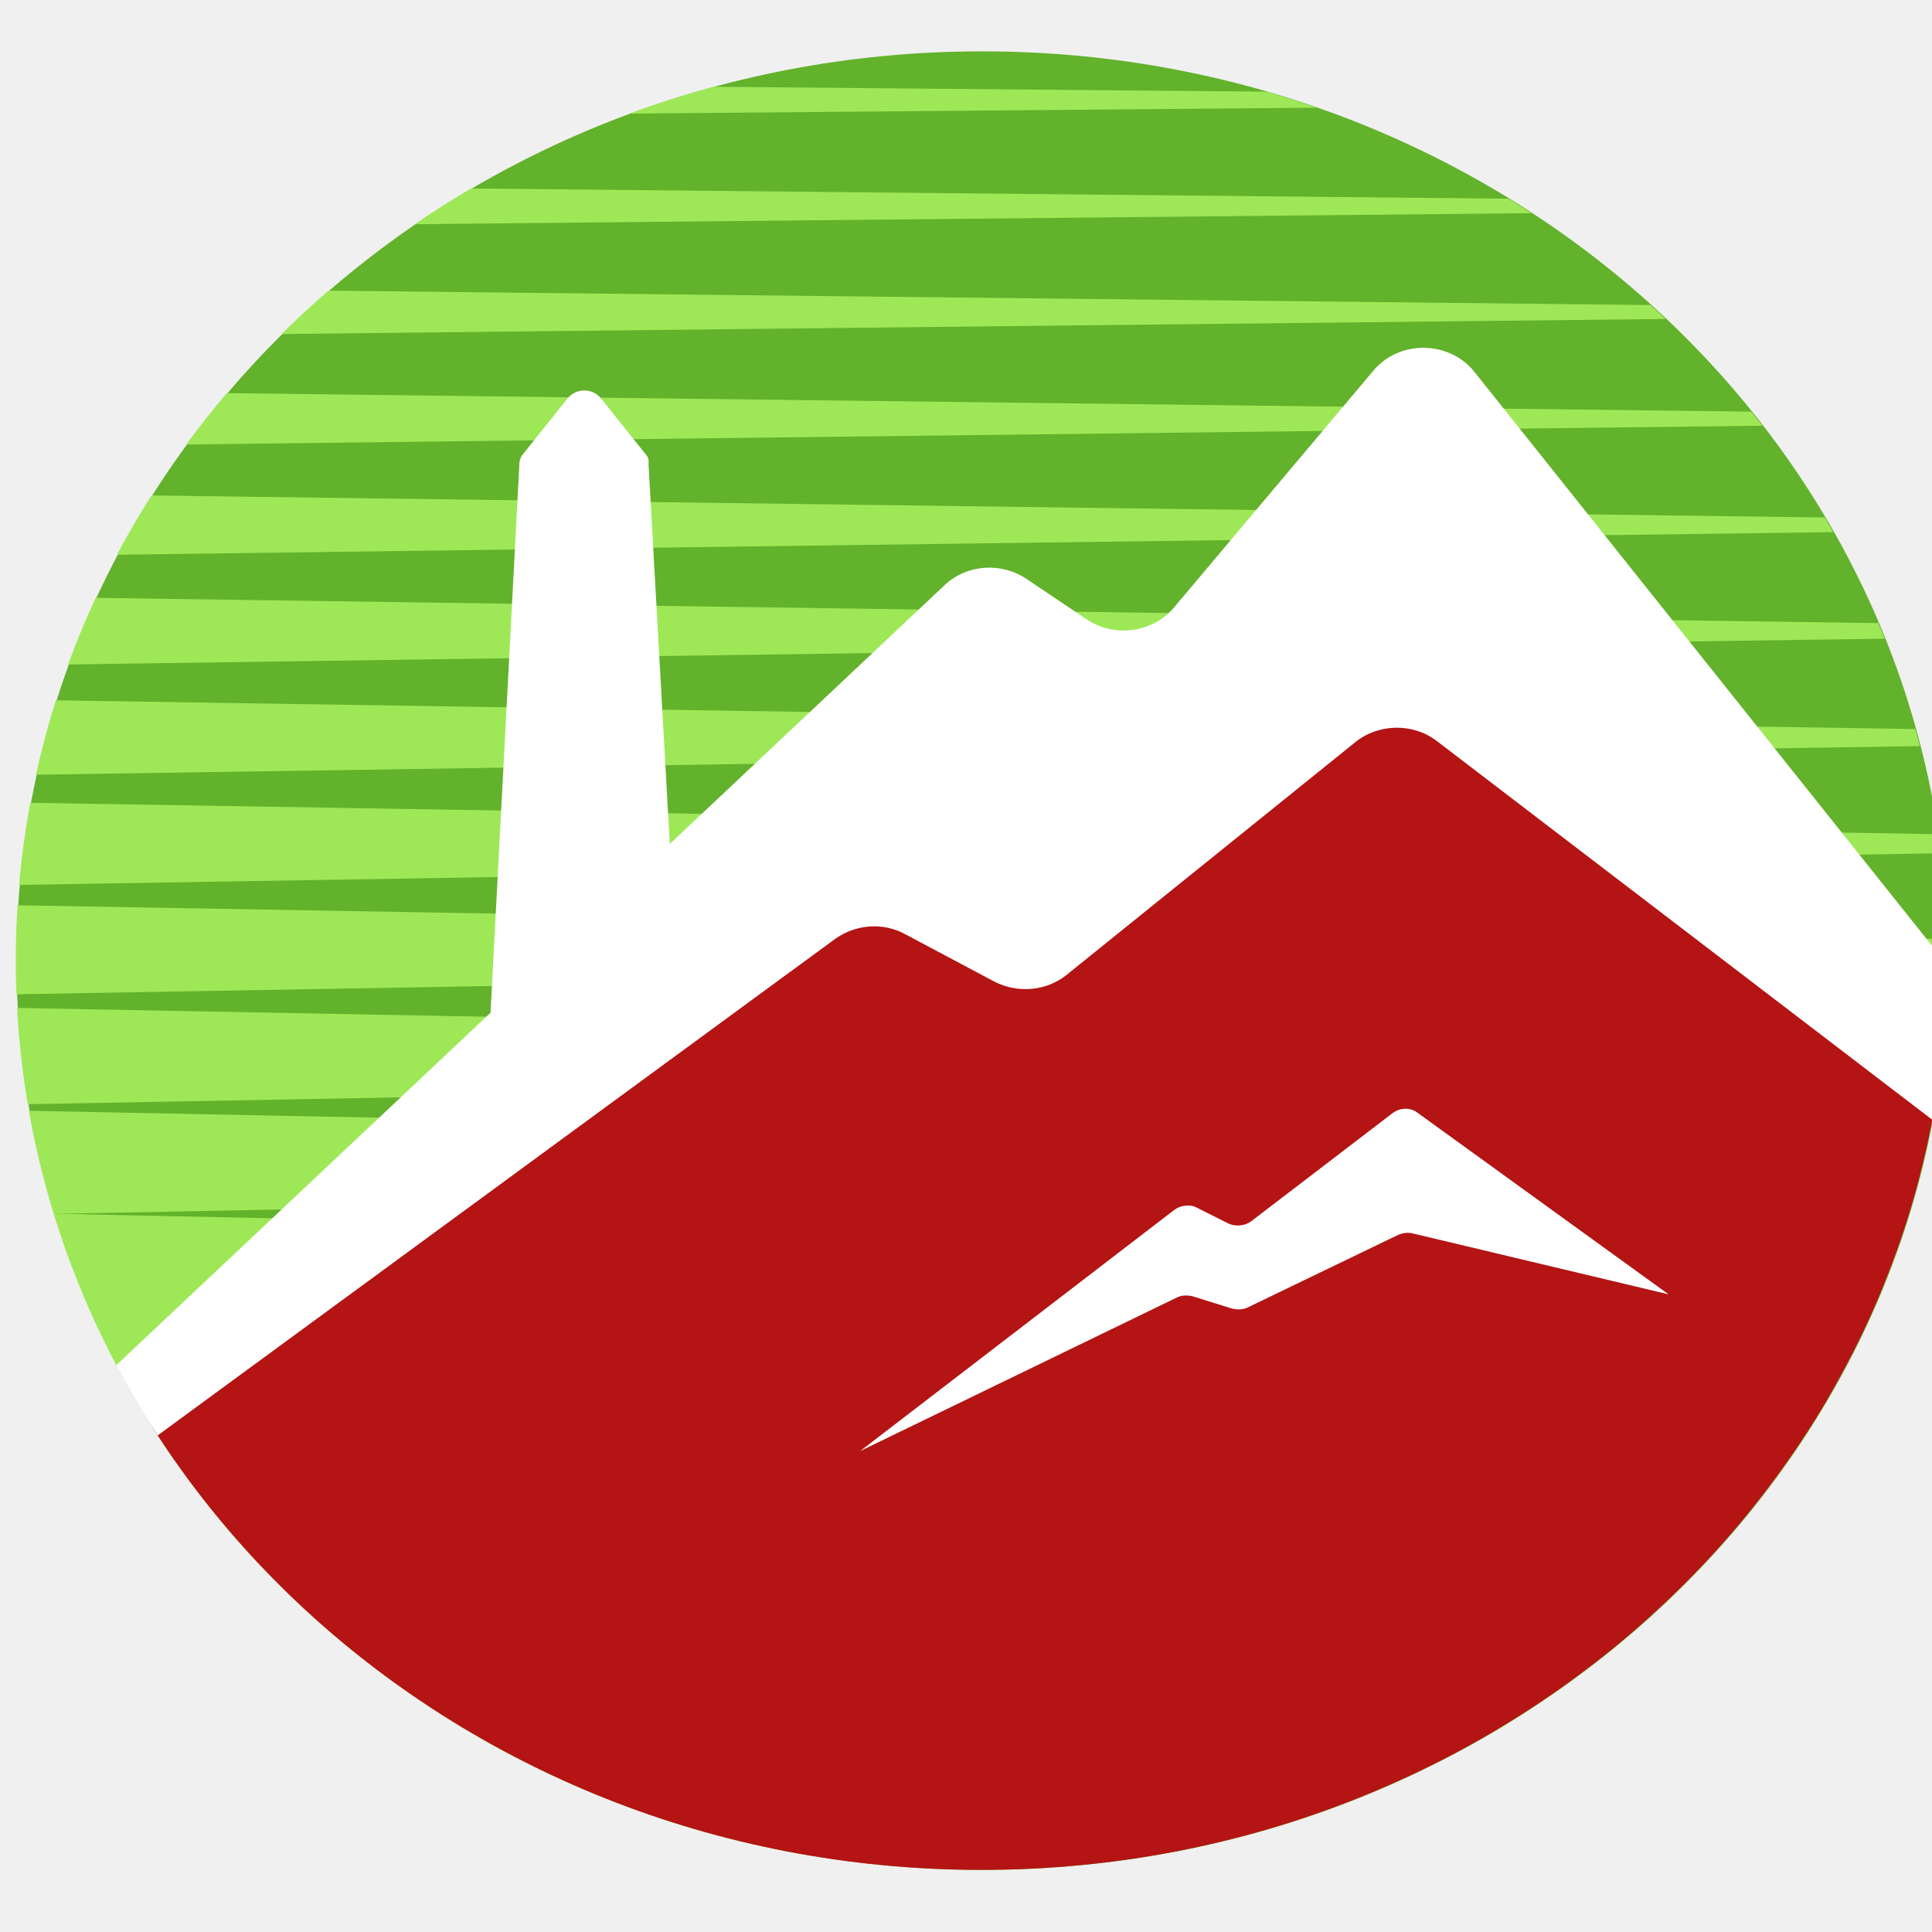
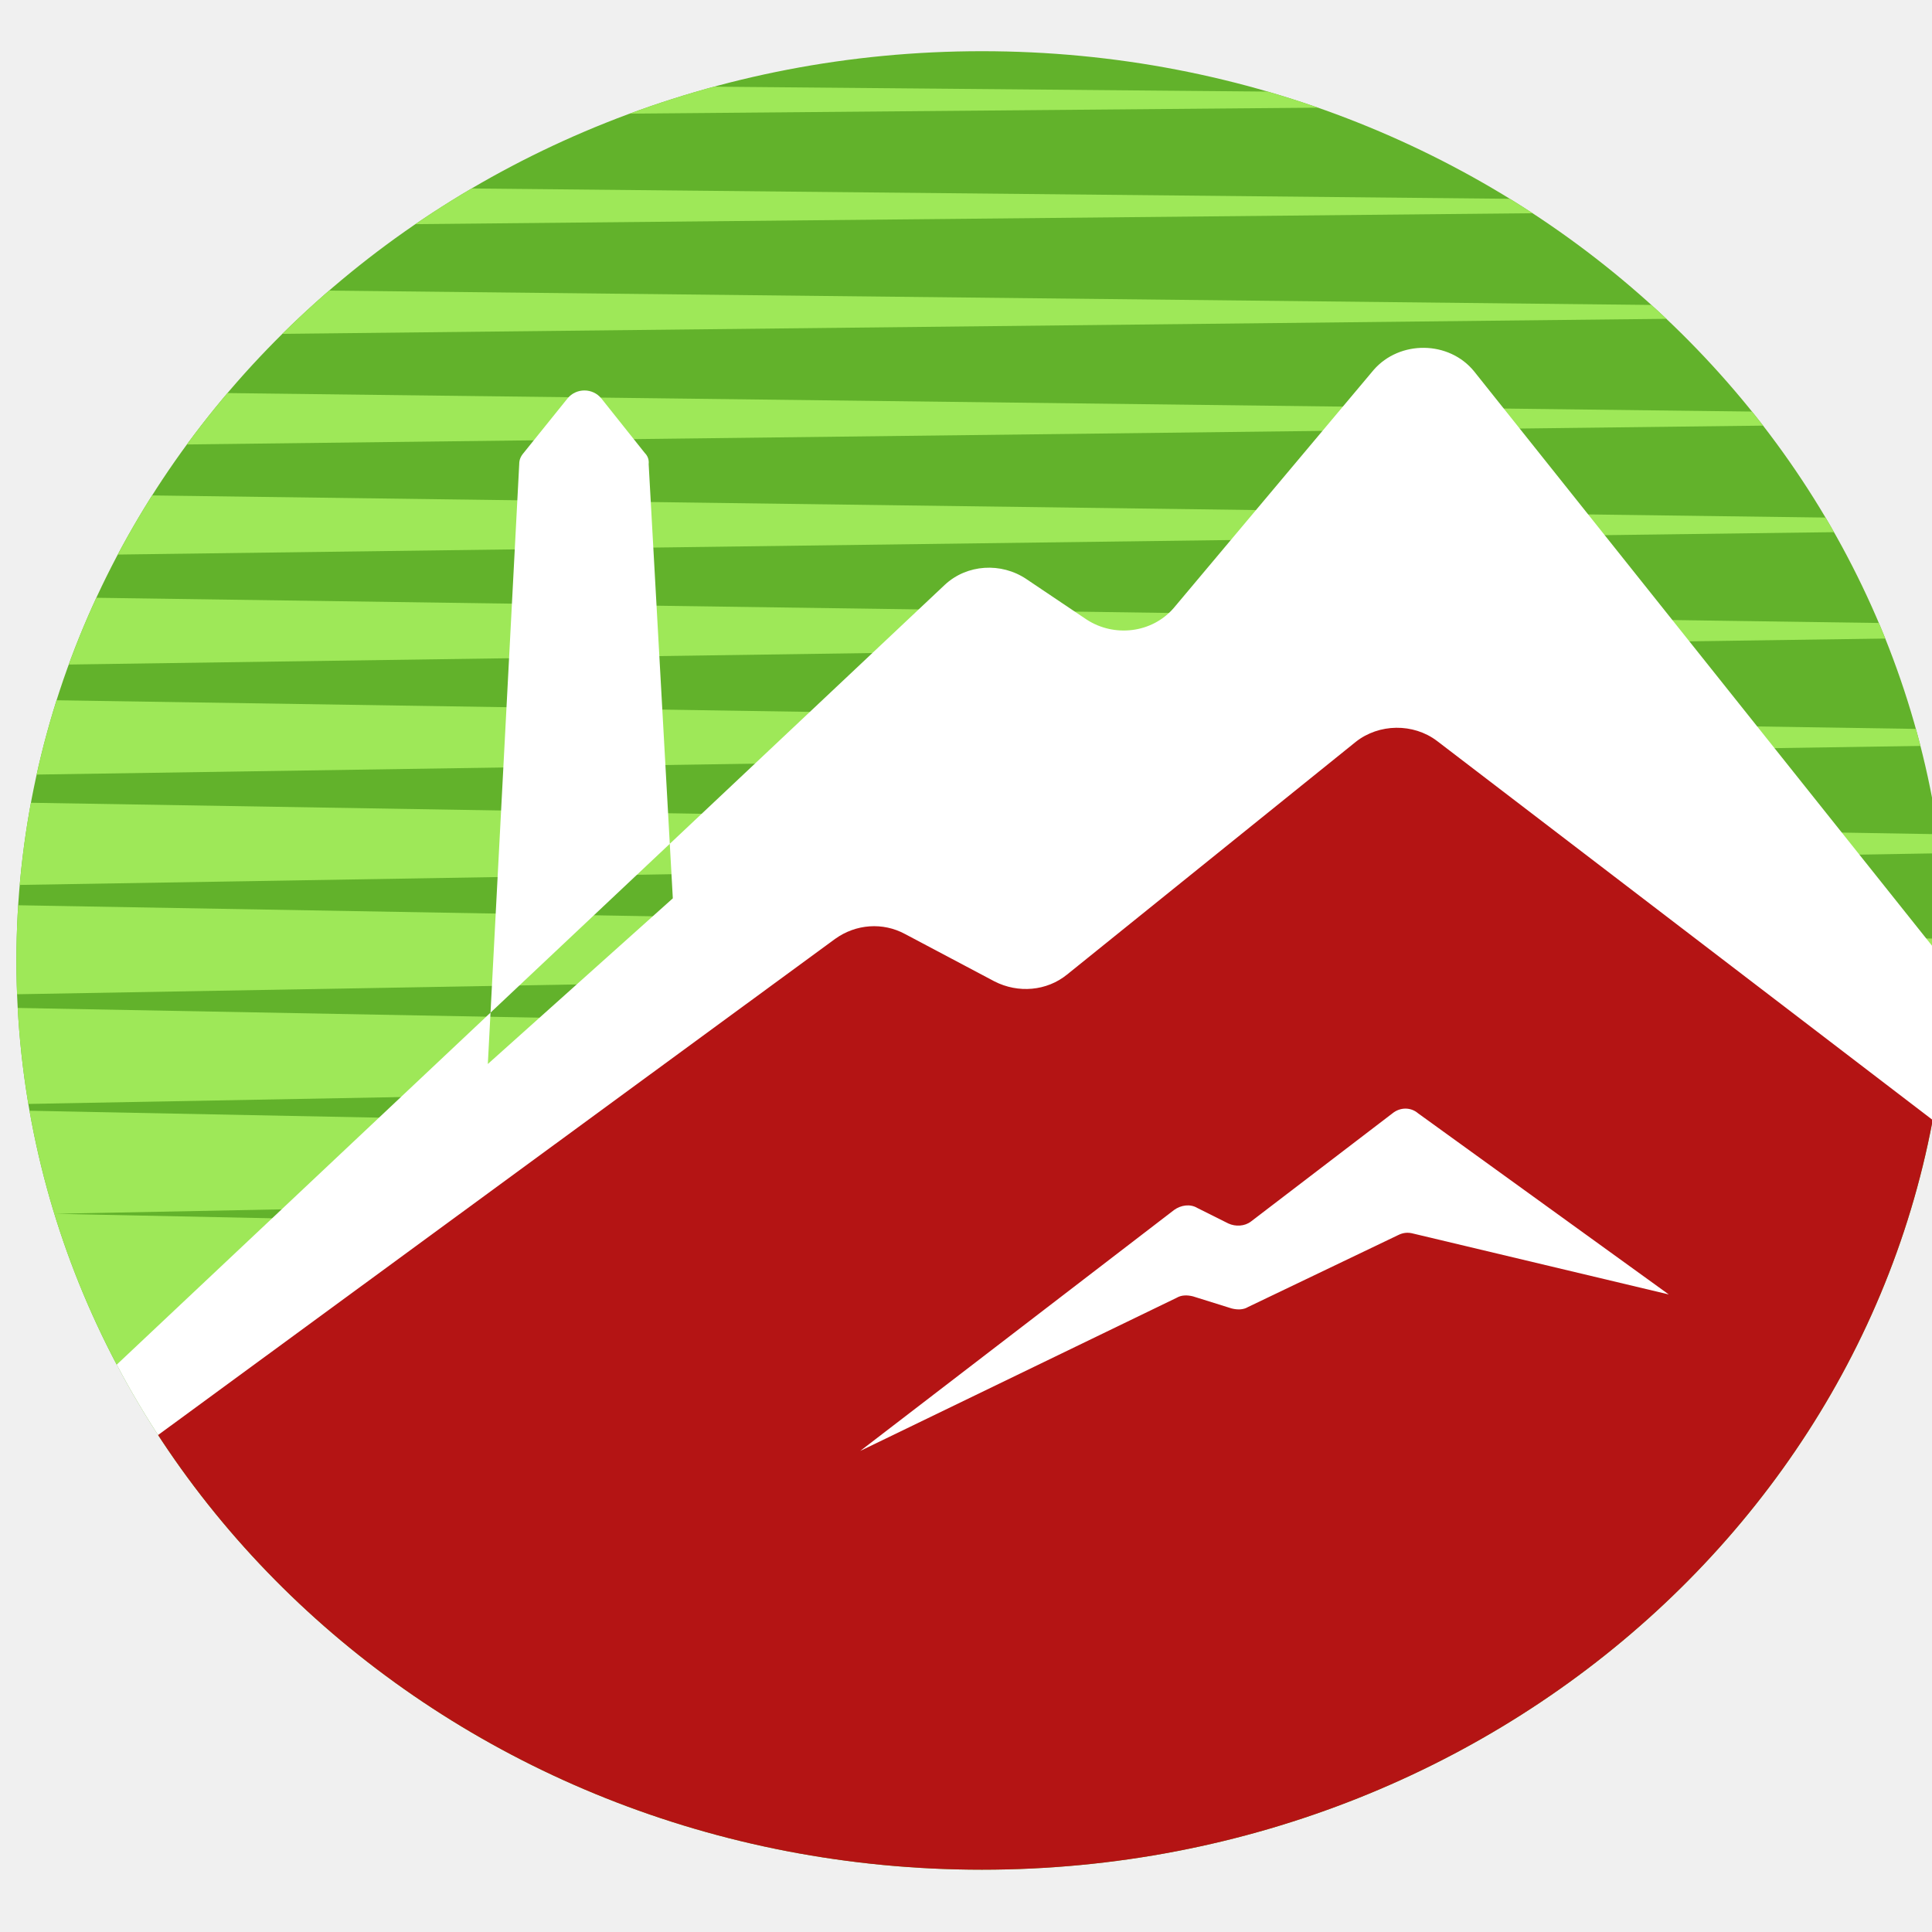
<svg xmlns="http://www.w3.org/2000/svg" width="40" height="40" viewBox="0 0 40 40" fill="none">
-   <g clip-path="url(#clip0_7249_300)">
-     <mask id="mask0_7249_300" style="mask-type:luminance" maskUnits="userSpaceOnUse" x="0" y="0" width="40" height="40">
-       <path d="M40 0H0V40H40V0Z" fill="white" />
+   <g clip-path="url(#clip0_7254_610)">
+     <path d="M40.32 19.89C40.32 30.29 31.37 38.71 20.33 38.71C9.28 38.71 0.34 30.28 0.34 19.89C0.34 9.48 9.3 1.06 20.33 1.06C31.38 1.06 40.32 9.48 40.32 19.89Z" fill="#62B22B" />
+     <mask id="mask0_7254_610" style="mask-type:luminance" maskUnits="userSpaceOnUse" x="0" y="1" width="41" height="38">
+       <path d="M40.32 19.89C40.32 30.29 31.37 38.71 20.33 38.71C9.28 38.71 0.34 30.28 0.34 19.89C0.34 9.48 9.3 1.06 20.33 1.06C31.38 1.06 40.32 9.48 40.32 19.89Z" fill="white" />
    </mask>
-     <g mask="url(#mask0_7249_300)">
-       <path d="M40.324 19.889C40.324 30.294 31.368 38.714 20.333 38.714C9.283 38.714 0.342 30.28 0.342 19.889C0.342 9.483 9.298 1.063 20.333 1.063C31.383 1.063 40.324 9.483 40.324 19.889Z" fill="#62B22B" />
-       <mask id="mask1_7249_300" style="mask-type:luminance" maskUnits="userSpaceOnUse" x="0" y="1" width="41" height="38">
-         <mask id="mask2_7249_300" style="mask-type:luminance" maskUnits="userSpaceOnUse" x="0" y="1" width="41" height="38">
-           <path d="M40.383 1.035H0.282V38.797H40.383V1.035Z" fill="white" />
-         </mask>
-         <g mask="url(#mask2_7249_300)">
-           <path d="M0.327 19.889C0.327 30.294 9.283 38.714 20.318 38.714C31.368 38.714 40.309 30.28 40.309 19.889C40.309 9.483 31.353 1.063 20.318 1.063C9.283 1.063 0.327 9.483 0.327 19.889Z" fill="white" />
-         </g>
-       </mask>
-       <g mask="url(#mask1_7249_300)">
-         <path d="M-9.55 1.581L45.67 2.071L-9.55 2.546" fill="#9EE858" />
-       </g>
-       <mask id="mask3_7249_300" style="mask-type:luminance" maskUnits="userSpaceOnUse" x="0" y="1" width="41" height="38">
-         <mask id="mask4_7249_300" style="mask-type:luminance" maskUnits="userSpaceOnUse" x="0" y="1" width="41" height="38">
-           <path d="M40.383 1.035H0.282V38.797H40.383V1.035Z" fill="white" />
-         </mask>
-         <g mask="url(#mask4_7249_300)">
-           <path d="M0.327 19.889C0.327 30.294 9.283 38.714 20.318 38.714C31.368 38.714 40.309 30.28 40.309 19.889C40.309 9.483 31.353 1.063 20.318 1.063C9.283 1.063 0.327 9.483 0.327 19.889Z" fill="white" />
-         </g>
-       </mask>
-       <g mask="url(#mask3_7249_300)">
-         <path d="M-8.629 3.721L46.606 4.266L-8.629 4.812" fill="#9EE858" />
-       </g>
-       <mask id="mask5_7249_300" style="mask-type:luminance" maskUnits="userSpaceOnUse" x="0" y="1" width="41" height="38">
-         <mask id="mask6_7249_300" style="mask-type:luminance" maskUnits="userSpaceOnUse" x="0" y="1" width="41" height="38">
-           <path d="M40.383 1.035H0.282V38.797H40.383V1.035Z" fill="white" />
-         </mask>
-         <g mask="url(#mask6_7249_300)">
-           <path d="M0.327 19.889C0.327 30.294 9.283 38.714 20.318 38.714C31.368 38.714 40.309 30.28 40.309 19.889C40.309 9.483 31.353 1.063 20.318 1.063C9.283 1.063 0.327 9.483 0.327 19.889Z" fill="white" />
-         </g>
-       </mask>
-       <g mask="url(#mask5_7249_300)">
-         <path d="M-7.708 5.86L47.527 6.462L-7.708 7.063" fill="#9EE858" />
-       </g>
-       <mask id="mask7_7249_300" style="mask-type:luminance" maskUnits="userSpaceOnUse" x="0" y="1" width="41" height="38">
-         <mask id="mask8_7249_300" style="mask-type:luminance" maskUnits="userSpaceOnUse" x="0" y="1" width="41" height="38">
-           <path d="M40.383 1.035H0.282V38.797H40.383V1.035Z" fill="white" />
-         </mask>
-         <g mask="url(#mask8_7249_300)">
-           <path d="M0.327 19.889C0.327 30.294 9.283 38.714 20.318 38.714C31.368 38.714 40.309 30.28 40.309 19.889C40.309 9.483 31.353 1.063 20.318 1.063C9.283 1.063 0.327 9.483 0.327 19.889Z" fill="white" />
-         </g>
-       </mask>
-       <g mask="url(#mask7_7249_300)">
-         <path d="M-6.787 8L48.448 8.671L-6.787 9.329" fill="#9EE858" />
-       </g>
-       <mask id="mask9_7249_300" style="mask-type:luminance" maskUnits="userSpaceOnUse" x="0" y="1" width="41" height="38">
-         <mask id="mask10_7249_300" style="mask-type:luminance" maskUnits="userSpaceOnUse" x="0" y="1" width="41" height="38">
-           <path d="M40.383 1.035H0.282V38.797H40.383V1.035Z" fill="white" />
-         </mask>
-         <g mask="url(#mask10_7249_300)">
-           <path d="M0.327 19.889C0.327 30.294 9.283 38.714 20.318 38.714C31.368 38.714 40.309 30.28 40.309 19.889C40.309 9.483 31.353 1.063 20.318 1.063C9.283 1.063 0.327 9.483 0.327 19.889Z" fill="white" />
-         </g>
-       </mask>
-       <g mask="url(#mask9_7249_300)">
-         <path d="M-5.852 10.14L49.368 10.867L-5.852 11.594" fill="#9EE858" />
-       </g>
-       <mask id="mask11_7249_300" style="mask-type:luminance" maskUnits="userSpaceOnUse" x="0" y="1" width="41" height="38">
-         <mask id="mask12_7249_300" style="mask-type:luminance" maskUnits="userSpaceOnUse" x="0" y="1" width="41" height="38">
-           <path d="M40.383 1.035H0.282V38.797H40.383V1.035Z" fill="white" />
-         </mask>
-         <g mask="url(#mask12_7249_300)">
-           <path d="M0.327 19.889C0.327 30.294 9.283 38.714 20.318 38.714C31.368 38.714 40.309 30.28 40.309 19.889C40.309 9.483 31.353 1.063 20.318 1.063C9.283 1.063 0.327 9.483 0.327 19.889Z" fill="white" />
-         </g>
-       </mask>
-       <g mask="url(#mask11_7249_300)">
-         <path d="M-4.931 12.28L50.289 13.063L-4.931 13.847" fill="#9EE858" />
-       </g>
-       <mask id="mask13_7249_300" style="mask-type:luminance" maskUnits="userSpaceOnUse" x="0" y="1" width="41" height="38">
-         <mask id="mask14_7249_300" style="mask-type:luminance" maskUnits="userSpaceOnUse" x="0" y="1" width="41" height="38">
-           <path d="M40.383 1.035H0.282V38.797H40.383V1.035Z" fill="white" />
-         </mask>
-         <g mask="url(#mask14_7249_300)">
-           <path d="M0.327 19.889C0.327 30.294 9.283 38.714 20.318 38.714C31.368 38.714 40.309 30.28 40.309 19.889C40.309 9.483 31.353 1.063 20.318 1.063C9.283 1.063 0.327 9.483 0.327 19.889Z" fill="white" />
-         </g>
-       </mask>
-       <g mask="url(#mask13_7249_300)">
-         <path d="M-4.01 14.42L51.225 15.273L-4.01 16.112" fill="#9EE858" />
-       </g>
-       <mask id="mask15_7249_300" style="mask-type:luminance" maskUnits="userSpaceOnUse" x="0" y="1" width="41" height="38">
-         <mask id="mask16_7249_300" style="mask-type:luminance" maskUnits="userSpaceOnUse" x="0" y="1" width="41" height="38">
-           <path d="M40.383 1.035H0.282V38.797H40.383V1.035Z" fill="white" />
-         </mask>
-         <g mask="url(#mask16_7249_300)">
-           <path d="M0.327 19.889C0.327 30.294 9.283 38.714 20.318 38.714C31.368 38.714 40.309 30.28 40.309 19.889C40.309 9.483 31.353 1.063 20.318 1.063C9.283 1.063 0.327 9.483 0.327 19.889Z" fill="white" />
-         </g>
-       </mask>
-       <g mask="url(#mask15_7249_300)">
-         <path d="M-3.089 16.56L52.146 17.469L-3.089 18.378" fill="#9EE858" />
-       </g>
-       <mask id="mask17_7249_300" style="mask-type:luminance" maskUnits="userSpaceOnUse" x="0" y="1" width="41" height="38">
-         <mask id="mask18_7249_300" style="mask-type:luminance" maskUnits="userSpaceOnUse" x="0" y="1" width="41" height="38">
-           <path d="M40.383 1.035H0.282V38.797H40.383V1.035Z" fill="white" />
-         </mask>
-         <g mask="url(#mask18_7249_300)">
-           <path d="M0.327 19.889C0.327 30.294 9.283 38.714 20.318 38.714C31.368 38.714 40.309 30.28 40.309 19.889C40.309 9.483 31.353 1.063 20.318 1.063C9.283 1.063 0.327 9.483 0.327 19.889Z" fill="white" />
-         </g>
-       </mask>
-       <g mask="url(#mask17_7249_300)">
-         <path d="M-2.153 18.699L53.067 19.664L-2.153 20.629" fill="#9EE858" />
-       </g>
-       <mask id="mask19_7249_300" style="mask-type:luminance" maskUnits="userSpaceOnUse" x="0" y="1" width="41" height="38">
-         <mask id="mask20_7249_300" style="mask-type:luminance" maskUnits="userSpaceOnUse" x="0" y="1" width="41" height="38">
-           <path d="M40.383 1.035H0.282V38.797H40.383V1.035Z" fill="white" />
-         </mask>
-         <g mask="url(#mask20_7249_300)">
-           <path d="M0.327 19.889C0.327 30.294 9.283 38.714 20.318 38.714C31.368 38.714 40.309 30.28 40.309 19.889C40.309 9.483 31.353 1.063 20.318 1.063C9.283 1.063 0.327 9.483 0.327 19.889Z" fill="white" />
-         </g>
-       </mask>
-       <g mask="url(#mask19_7249_300)">
-         <path d="M-1.232 20.839L53.988 21.874L-1.232 22.895" fill="#9EE858" />
-       </g>
-       <mask id="mask21_7249_300" style="mask-type:luminance" maskUnits="userSpaceOnUse" x="0" y="1" width="41" height="38">
-         <mask id="mask22_7249_300" style="mask-type:luminance" maskUnits="userSpaceOnUse" x="0" y="1" width="41" height="38">
-           <path d="M40.383 1.035H0.282V38.797H40.383V1.035Z" fill="white" />
-         </mask>
-         <g mask="url(#mask22_7249_300)">
-           <path d="M0.327 19.889C0.327 30.294 9.283 38.714 20.318 38.714C31.368 38.714 40.309 30.28 40.309 19.889C40.309 9.483 31.353 1.063 20.318 1.063C9.283 1.063 0.327 9.483 0.327 19.889Z" fill="white" />
-         </g>
-       </mask>
-       <g mask="url(#mask21_7249_300)">
-         <path d="M-0.312 22.98L54.923 24.07L-0.312 25.161" fill="#9EE858" />
-       </g>
-       <mask id="mask23_7249_300" style="mask-type:luminance" maskUnits="userSpaceOnUse" x="0" y="1" width="41" height="38">
-         <mask id="mask24_7249_300" style="mask-type:luminance" maskUnits="userSpaceOnUse" x="0" y="1" width="41" height="38">
-           <path d="M40.383 1.035H0.282V38.797H40.383V1.035Z" fill="white" />
-         </mask>
-         <g mask="url(#mask24_7249_300)">
-           <path d="M0.327 19.889C0.327 30.294 9.283 38.714 20.318 38.714C31.368 38.714 40.309 30.28 40.309 19.889C40.309 9.483 31.353 1.063 20.318 1.063C9.283 1.063 0.327 9.483 0.327 19.889Z" fill="white" />
-         </g>
-       </mask>
-       <g mask="url(#mask23_7249_300)">
-         <path d="M0.609 25.119L55.844 26.266L0.609 27.413" fill="#9EE858" />
-       </g>
-       <mask id="mask25_7249_300" style="mask-type:luminance" maskUnits="userSpaceOnUse" x="0" y="1" width="41" height="38">
-         <mask id="mask26_7249_300" style="mask-type:luminance" maskUnits="userSpaceOnUse" x="0" y="1" width="41" height="38">
-           <path d="M40.383 1.035H0.282V38.797H40.383V1.035Z" fill="white" />
-         </mask>
-         <g mask="url(#mask26_7249_300)">
-           <path d="M0.327 19.889C0.327 30.294 9.283 38.714 20.318 38.714C31.368 38.714 40.309 30.28 40.309 19.889C40.309 9.483 31.353 1.063 20.318 1.063C9.283 1.063 0.327 9.483 0.327 19.889Z" fill="white" />
-         </g>
-       </mask>
-       <g mask="url(#mask25_7249_300)">
-         <path d="M1.545 27.259L56.765 28.476L1.545 29.678" fill="#9EE858" />
-       </g>
-       <mask id="mask27_7249_300" style="mask-type:luminance" maskUnits="userSpaceOnUse" x="0" y="1" width="41" height="38">
-         <mask id="mask28_7249_300" style="mask-type:luminance" maskUnits="userSpaceOnUse" x="0" y="1" width="41" height="38">
-           <path d="M40.383 1.035H0.282V38.797H40.383V1.035Z" fill="white" />
-         </mask>
-         <g mask="url(#mask28_7249_300)">
-           <path d="M0.327 19.889C0.327 30.294 9.283 38.714 20.318 38.714C31.368 38.714 40.309 30.28 40.309 19.889C40.309 9.483 31.353 1.063 20.318 1.063C9.283 1.063 0.327 9.483 0.327 19.889Z" fill="white" />
-         </g>
-       </mask>
-       <g mask="url(#mask27_7249_300)">
-         <path d="M2.466 29.398L57.686 30.671L2.466 31.93" fill="#9EE858" />
-       </g>
-       <mask id="mask29_7249_300" style="mask-type:luminance" maskUnits="userSpaceOnUse" x="0" y="1" width="41" height="38">
-         <mask id="mask30_7249_300" style="mask-type:luminance" maskUnits="userSpaceOnUse" x="0" y="1" width="41" height="38">
-           <path d="M40.383 1.035H0.282V38.797H40.383V1.035Z" fill="white" />
-         </mask>
-         <g mask="url(#mask30_7249_300)">
-           <path d="M0.327 19.889C0.327 30.294 9.283 38.714 20.318 38.714C31.368 38.714 40.309 30.28 40.309 19.889C40.309 9.483 31.353 1.063 20.318 1.063C9.283 1.063 0.327 9.483 0.327 19.889Z" fill="white" />
-         </g>
-       </mask>
-       <g mask="url(#mask29_7249_300)">
-         <path d="M3.387 31.539L58.622 32.868L3.387 34.196" fill="#9EE858" />
-       </g>
-       <mask id="mask31_7249_300" style="mask-type:luminance" maskUnits="userSpaceOnUse" x="0" y="1" width="41" height="38">
-         <mask id="mask32_7249_300" style="mask-type:luminance" maskUnits="userSpaceOnUse" x="0" y="1" width="41" height="38">
-           <path d="M40.383 1.035H0.282V38.797H40.383V1.035Z" fill="white" />
-         </mask>
-         <g mask="url(#mask32_7249_300)">
-           <path d="M0.327 19.889C0.327 30.294 9.283 38.714 20.318 38.714C31.368 38.714 40.309 30.28 40.309 19.889C40.309 9.483 31.353 1.063 20.318 1.063C9.283 1.063 0.327 9.483 0.327 19.889Z" fill="white" />
-         </g>
-       </mask>
-       <g mask="url(#mask31_7249_300)">
-         <path d="M4.308 33.692L59.542 35.077L4.308 36.462" fill="#9EE858" />
-       </g>
-       <mask id="mask33_7249_300" style="mask-type:luminance" maskUnits="userSpaceOnUse" x="0" y="1" width="41" height="38">
-         <mask id="mask34_7249_300" style="mask-type:luminance" maskUnits="userSpaceOnUse" x="0" y="1" width="41" height="38">
-           <path d="M40.383 1.035H0.282V38.797H40.383V1.035Z" fill="white" />
-         </mask>
-         <g mask="url(#mask34_7249_300)">
-           <path d="M0.327 19.889C0.327 30.294 9.283 38.714 20.318 38.714C31.368 38.714 40.309 30.28 40.309 19.889C40.309 9.483 31.353 1.063 20.318 1.063C9.283 1.063 0.327 9.483 0.327 19.889Z" fill="white" />
-         </g>
-       </mask>
-       <g mask="url(#mask33_7249_300)">
-         <path d="M5.229 35.832L60.463 37.273L5.229 38.713" fill="#9EE858" />
-       </g>
-       <mask id="mask35_7249_300" style="mask-type:luminance" maskUnits="userSpaceOnUse" x="0" y="1" width="41" height="38">
-         <mask id="mask36_7249_300" style="mask-type:luminance" maskUnits="userSpaceOnUse" x="0" y="1" width="41" height="38">
-           <path d="M40.383 1.035H0.282V38.797H40.383V1.035Z" fill="white" />
-         </mask>
-         <g mask="url(#mask36_7249_300)">
-           <path d="M0.327 19.889C0.327 30.294 9.283 38.714 20.318 38.714C31.368 38.714 40.309 30.28 40.309 19.889C40.309 9.483 31.353 1.063 20.318 1.063C9.283 1.063 0.327 9.483 0.327 19.889Z" fill="white" />
-         </g>
-       </mask>
-       <g mask="url(#mask35_7249_300)">
-         <path d="M-3.816 34.895L28.026 10.434L41.824 24.587L32.348 38.965H-3.816" fill="#B41414" />
-       </g>
-       <mask id="mask37_7249_300" style="mask-type:luminance" maskUnits="userSpaceOnUse" x="0" y="1" width="41" height="38">
-         <mask id="mask38_7249_300" style="mask-type:luminance" maskUnits="userSpaceOnUse" x="0" y="1" width="41" height="38">
-           <path d="M40.383 1.035H0.282V38.797H40.383V1.035Z" fill="white" />
-         </mask>
-         <g mask="url(#mask38_7249_300)">
-           <path d="M0.327 19.889C0.327 30.294 9.283 38.714 20.318 38.714C31.368 38.714 40.309 30.28 40.309 19.889C40.309 9.483 31.353 1.063 20.318 1.063C9.283 1.063 0.327 9.483 0.327 19.889Z" fill="white" />
-         </g>
-       </mask>
-       <g mask="url(#mask37_7249_300)">
-         <path d="M13.352 9.385L12.446 8.252C12.268 8.028 11.926 8.028 11.748 8.252L10.842 9.385C10.783 9.455 10.753 9.525 10.753 9.608L10.1 22.028L13.931 18.602L13.427 9.608C13.441 9.525 13.412 9.441 13.352 9.385Z" fill="white" />
-       </g>
-       <mask id="mask39_7249_300" style="mask-type:luminance" maskUnits="userSpaceOnUse" x="0" y="1" width="41" height="38">
-         <mask id="mask40_7249_300" style="mask-type:luminance" maskUnits="userSpaceOnUse" x="0" y="1" width="41" height="38">
-           <path d="M40.383 1.035H0.282V38.797H40.383V1.035Z" fill="white" />
-         </mask>
-         <g mask="url(#mask40_7249_300)">
-           <path d="M0.327 19.889C0.327 30.294 9.283 38.714 20.318 38.714C31.368 38.714 40.309 30.28 40.309 19.889C40.309 9.483 31.353 1.063 20.318 1.063C9.283 1.063 0.327 9.483 0.327 19.889Z" fill="white" />
-         </g>
-       </mask>
-       <g mask="url(#mask39_7249_300)">
-         <path d="M47.349 28.797L29.749 15.343C29.259 14.965 28.546 14.979 28.071 15.357L22.085 20.182C21.669 20.518 21.075 20.574 20.585 20.322L18.744 19.343C18.283 19.091 17.719 19.133 17.288 19.441L-7.56 37.651L19.56 12.112C20.021 11.679 20.734 11.637 21.253 11.986L22.501 12.825C23.066 13.203 23.853 13.105 24.298 12.588L28.442 7.665C28.977 7.035 30.001 7.049 30.521 7.693" fill="white" />
-       </g>
-       <path d="M17.808 30.043L24.313 25.049C24.447 24.951 24.64 24.924 24.788 25.008L25.427 25.329C25.575 25.399 25.768 25.385 25.902 25.287L28.828 23.049C28.991 22.924 29.214 22.924 29.363 23.049L34.546 26.798L29.259 25.539C29.155 25.511 29.051 25.525 28.947 25.567L25.843 27.064C25.739 27.119 25.62 27.119 25.501 27.091L24.699 26.84C24.58 26.812 24.461 26.812 24.357 26.868" fill="white" />
+     <g mask="url(#mask0_7254_610)">
+       <path d="M-9.55 1.579L45.67 2.069L-9.55 2.549M-8.63 3.719L46.61 4.269L-8.63 4.809M-7.71 5.859L47.53 6.459L-7.71 7.059M-6.79 7.999L48.45 8.669L-6.79 9.329M-5.85 10.139L49.37 10.869L-5.85 11.589M-4.93 12.279L50.29 13.059L-4.93 13.849M-4.01 14.419L51.23 15.269L-4.01 16.109M-3.09 16.559L52.15 17.469L-3.09 18.379M-2.15 18.699L53.07 19.659L-2.15 20.629M-1.23 20.839L53.99 21.869L-1.23 22.889M-0.31 22.979L54.92 24.069L-0.31 25.159M0.61 25.119L55.84 26.269L0.61 27.409M1.54 27.259L56.76 28.479L1.54 29.679M2.47 29.399L57.69 30.669L2.47 31.929M3.39 31.539L58.62 32.869L3.39 34.199M4.31 33.689L59.54 35.079L4.31 36.459M5.23 35.829L60.46 37.269L5.23 38.709" fill="#9EE858" />
+       <path d="M-3.819 34.899L28.031 10.429L41.821 24.589L32.351 38.969H-3.819" fill="#B41414" />
+       <path d="M13.35 9.379L12.45 8.249C12.27 8.029 11.93 8.029 11.75 8.249L10.84 9.379C10.78 9.449 10.75 9.519 10.75 9.609L10.1 22.029L13.93 18.599L13.43 9.609C13.44 9.519 13.41 9.439 13.35 9.379ZM47.35 28.799L29.75 15.339C29.26 14.969 28.55 14.979 28.07 15.359L22.09 20.179C21.67 20.519 21.08 20.569 20.59 20.319L18.74 19.339C18.28 19.089 17.72 19.129 17.29 19.439L-7.56 37.649L19.56 12.109C20.02 11.679 20.73 11.639 21.25 11.989L22.5 12.829C23.07 13.199 23.85 13.109 24.3 12.589L28.44 7.659C28.98 7.039 30 7.049 30.52 7.689" fill="white" />
    </g>
+     <path d="M17.81 30.04L24.31 25.05C24.45 24.95 24.64 24.92 24.79 25.01L25.43 25.33C25.58 25.4 25.77 25.39 25.9 25.29L28.83 23.05C28.99 22.92 29.21 22.92 29.36 23.05L34.55 26.8L29.26 25.54C29.15 25.51 29.05 25.52 28.95 25.57L25.84 27.06C25.74 27.12 25.62 27.12 25.5 27.09L24.7 26.84C24.58 26.81 24.46 26.81 24.36 26.87" fill="white" />
  </g>
  <defs>
-     <clipPath id="clip0_7249_300">
+     <clipPath id="clip0_7254_610">
      <rect width="40" height="40" fill="white" />
    </clipPath>
  </defs>
</svg>
